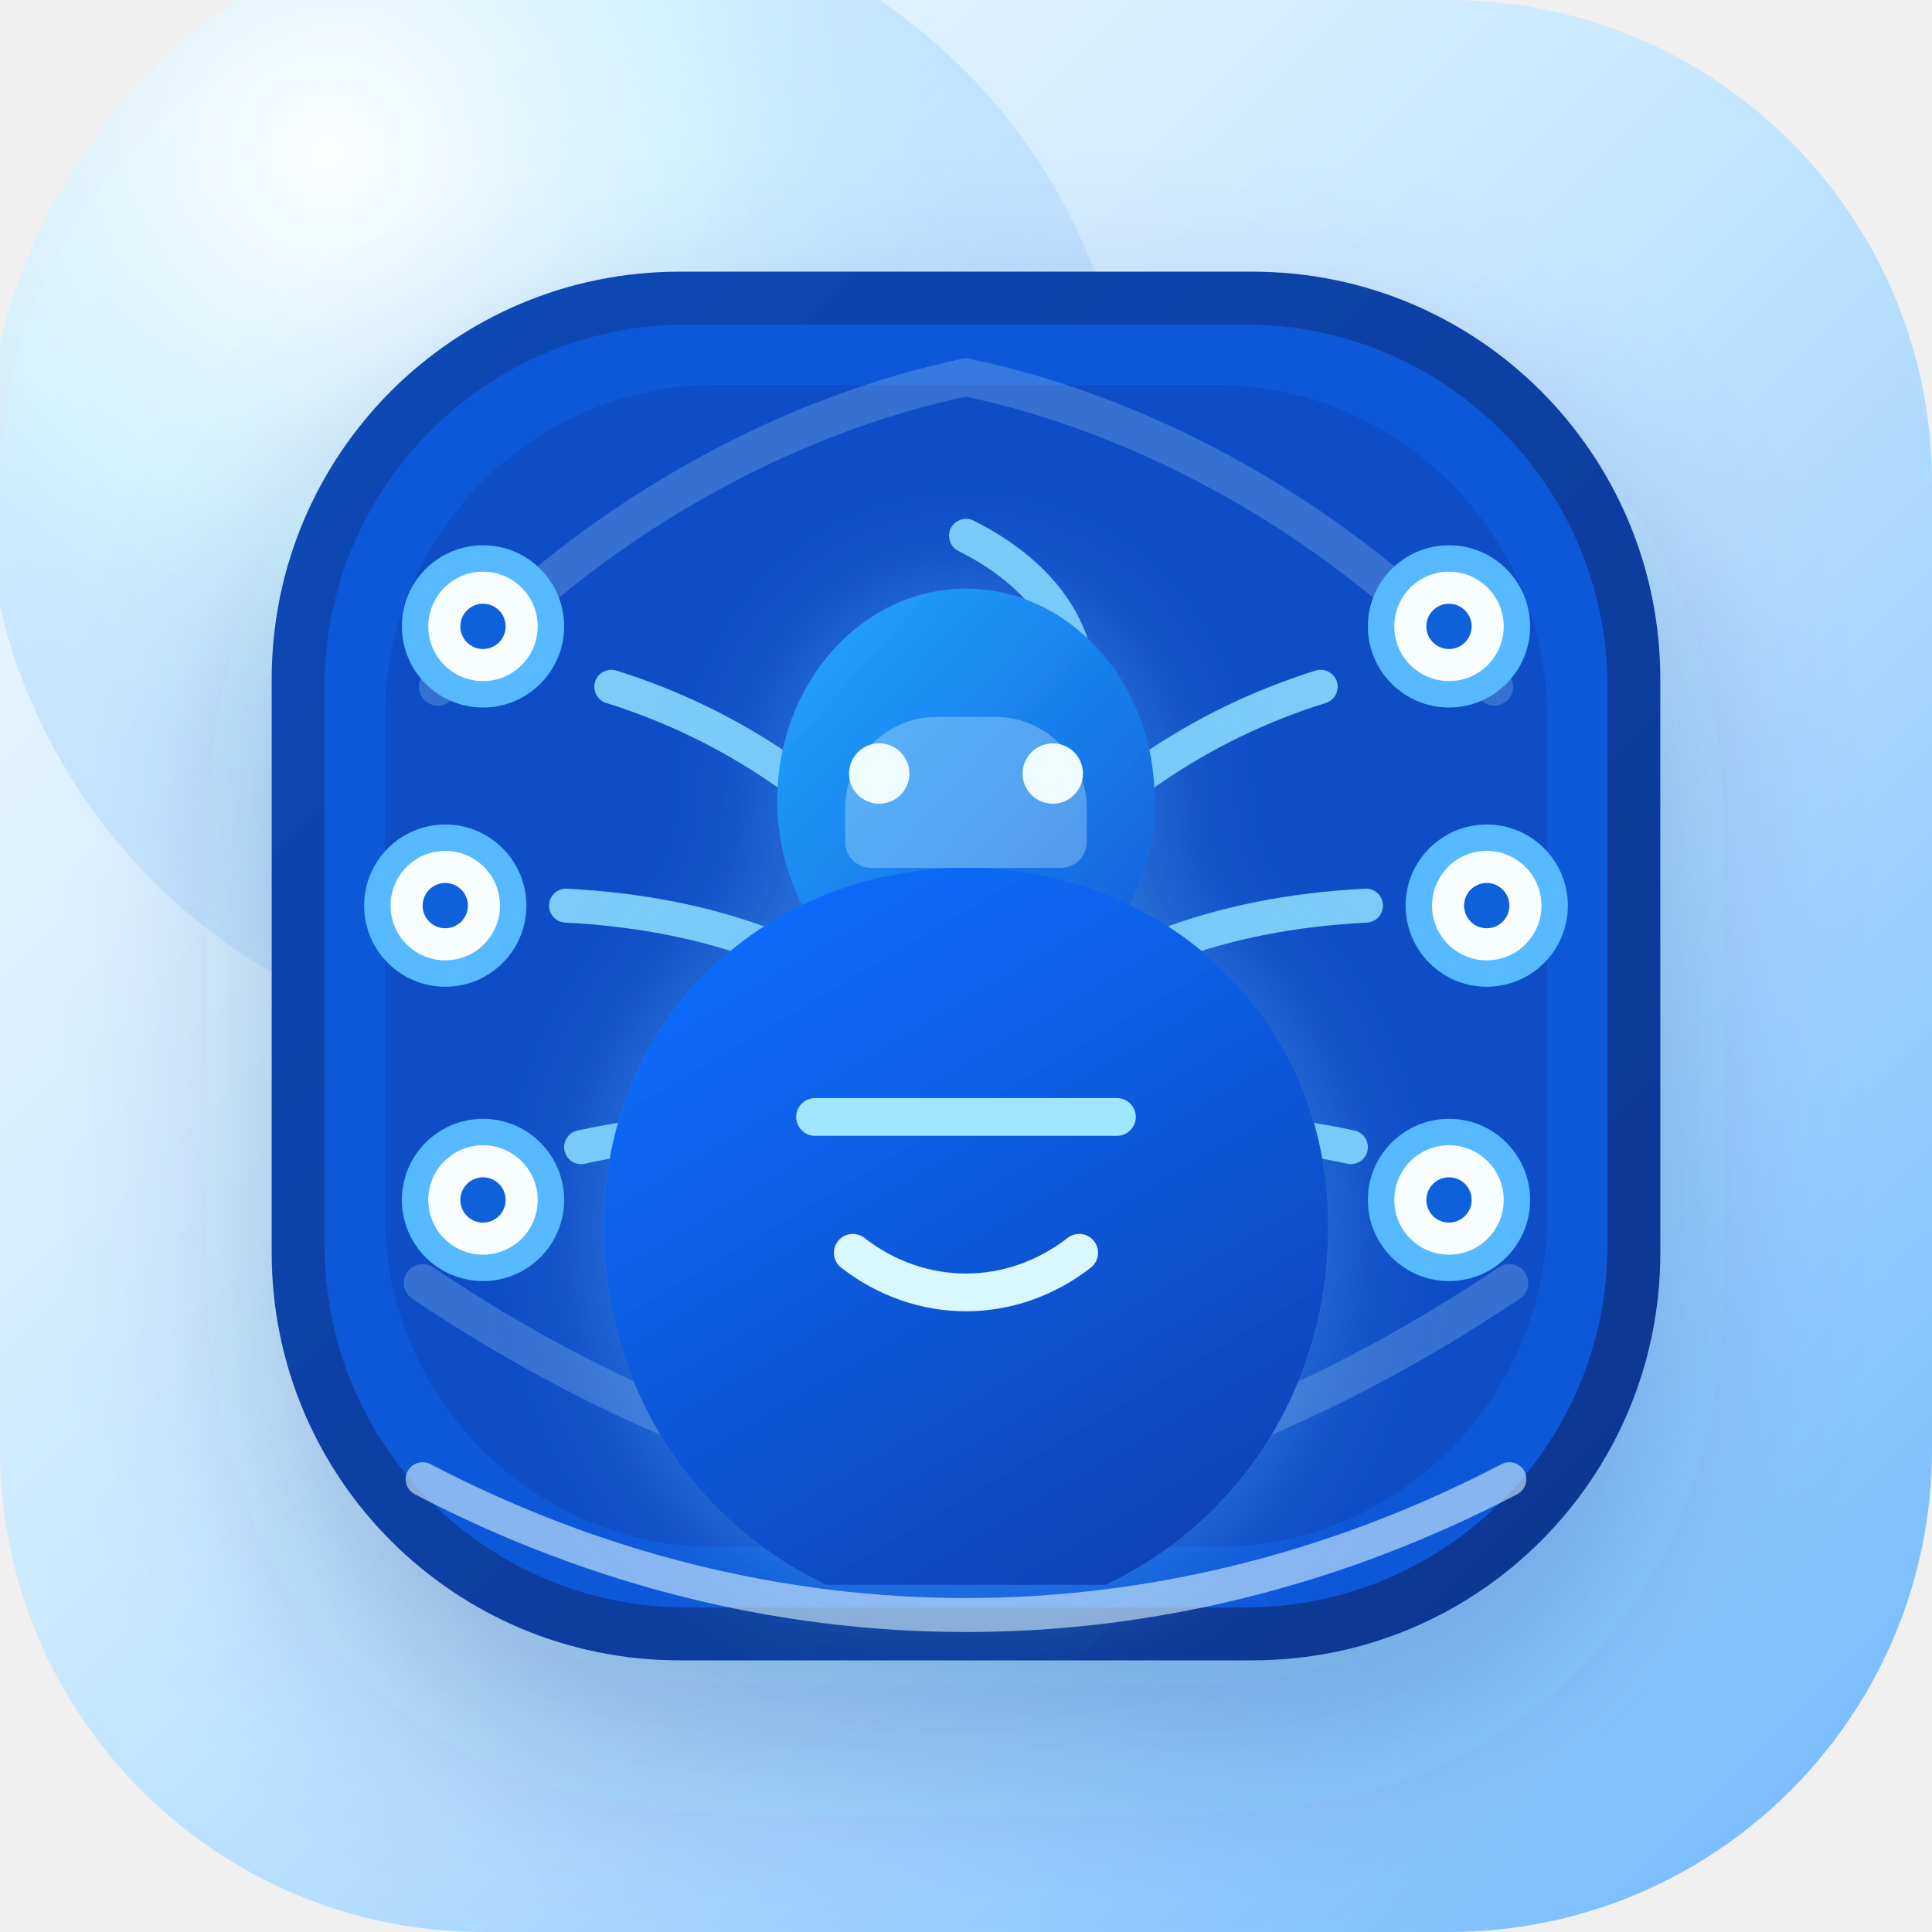
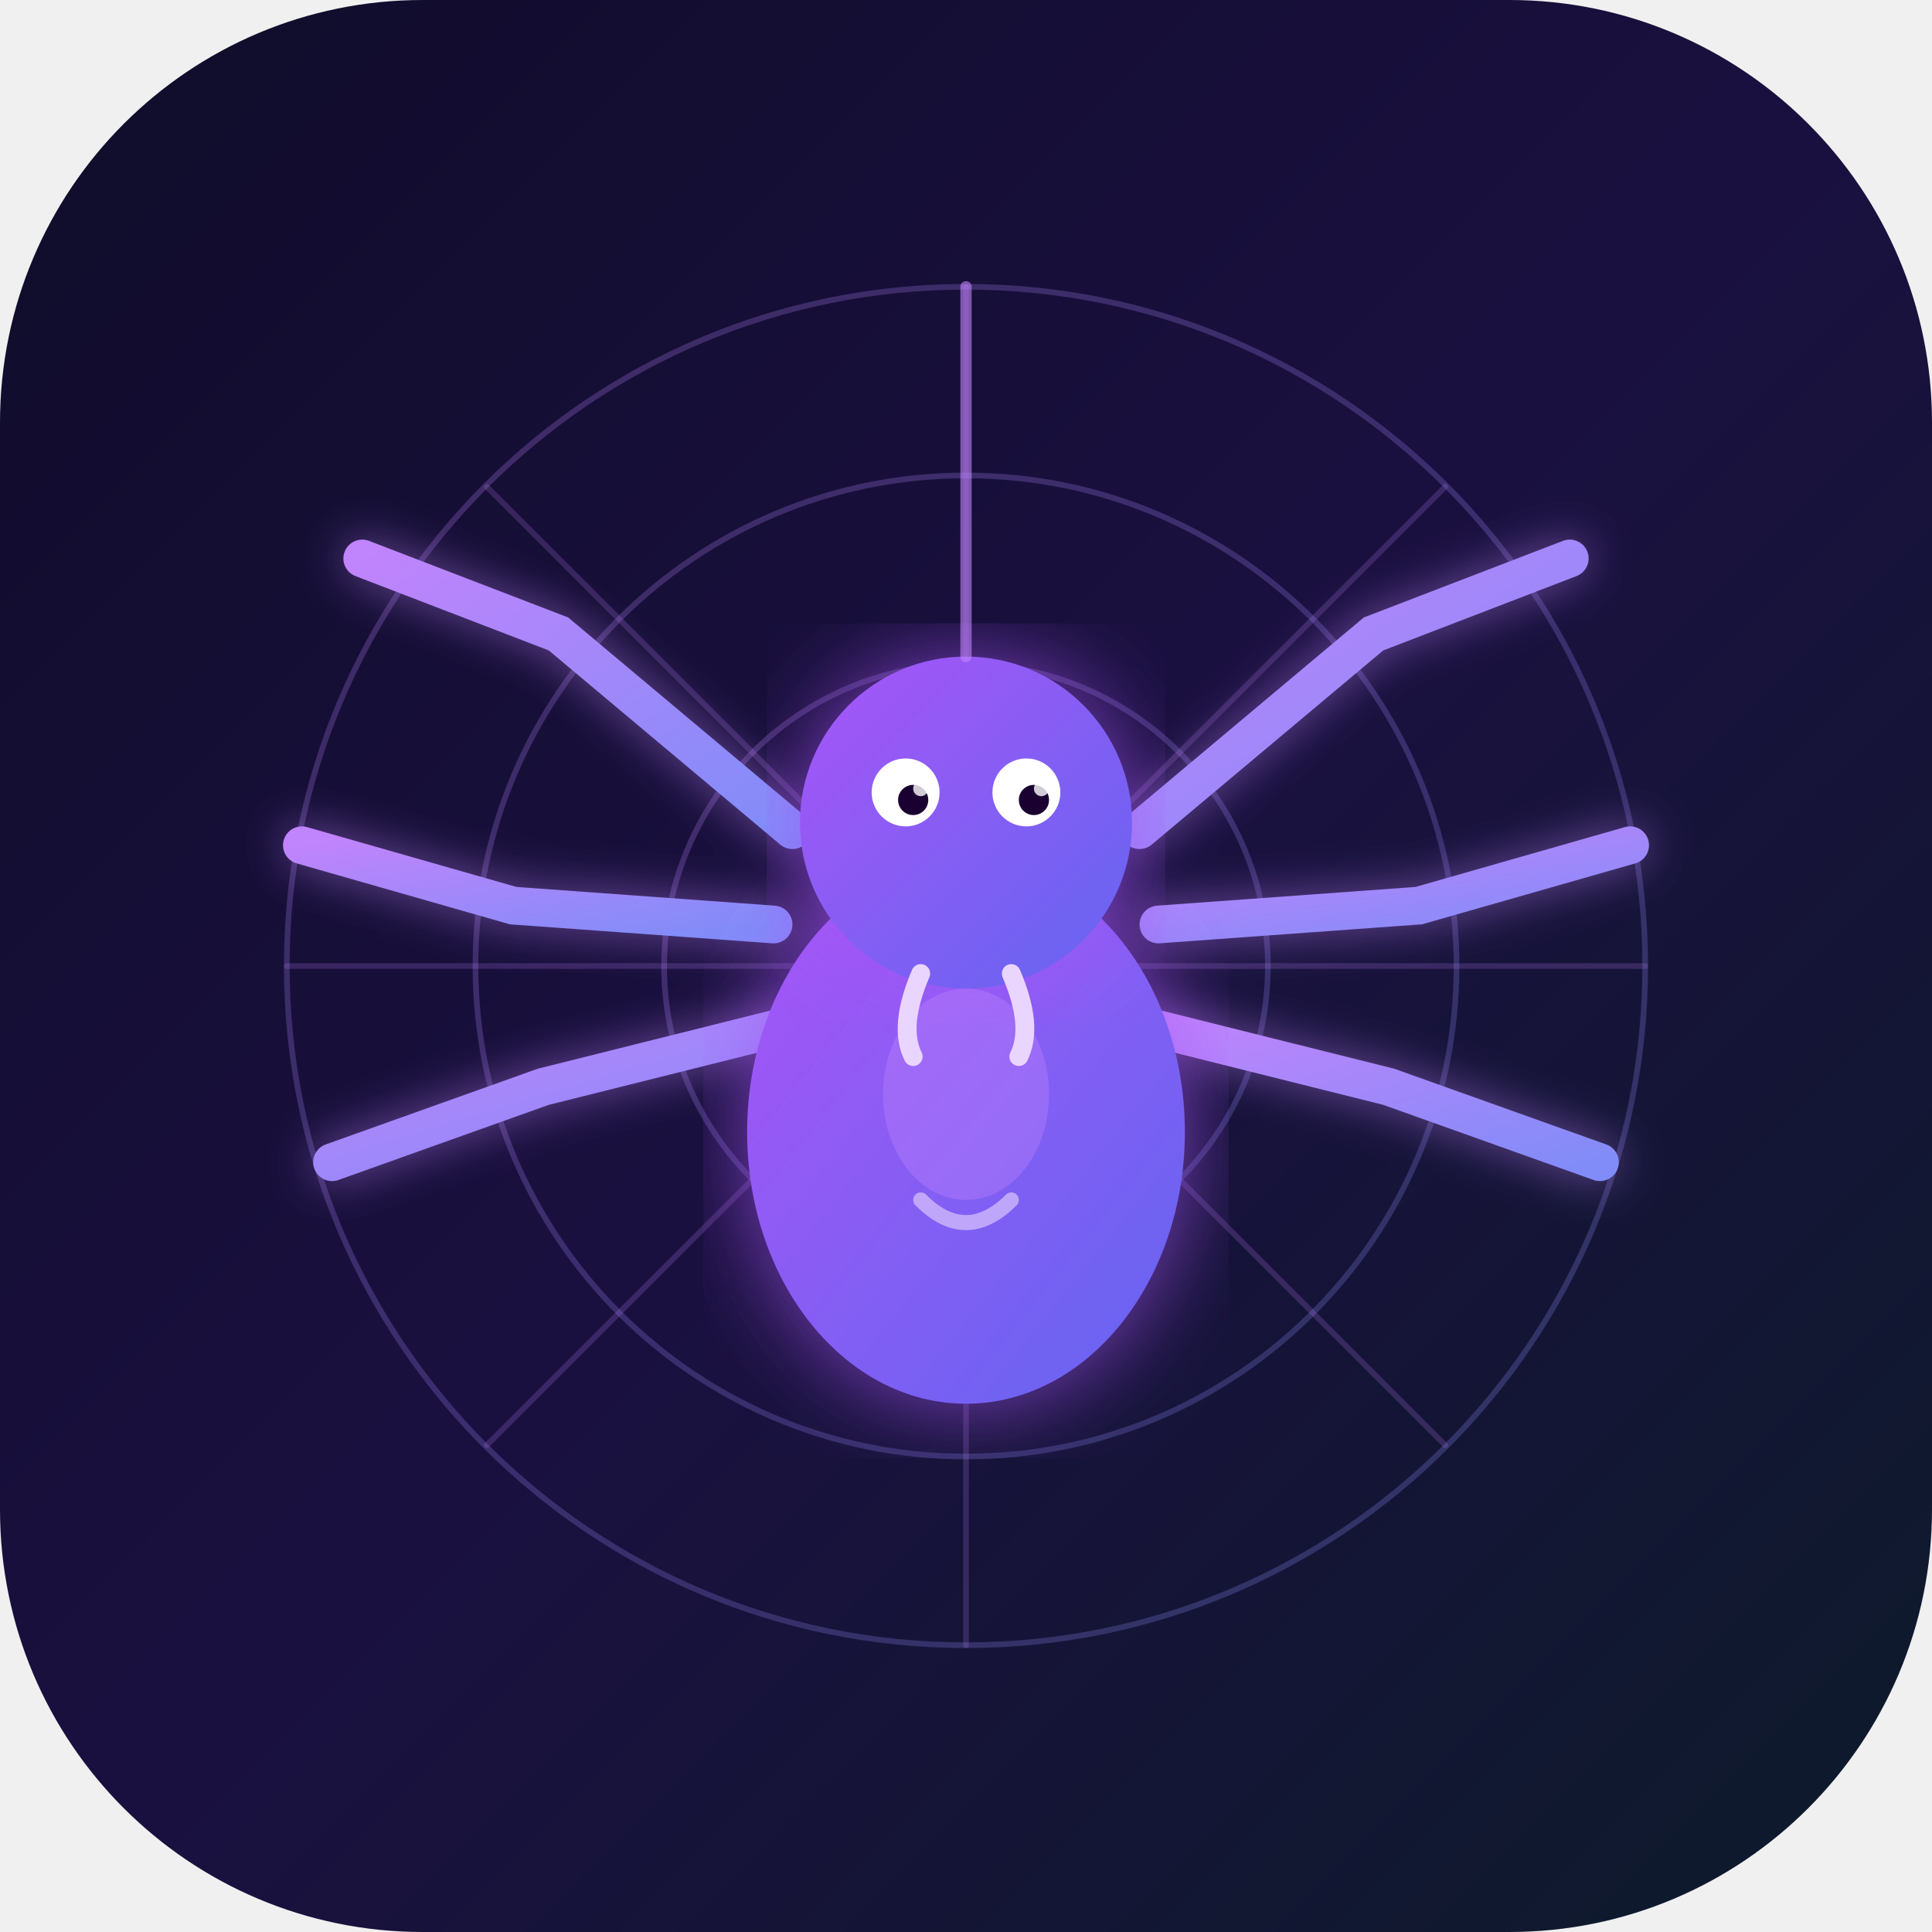
- <svg xmlns="http://www.w3.org/2000/svg" viewBox="0 0 512 512" role="img" aria-labelledby="title desc">
+ <svg xmlns="http://www.w3.org/2000/svg" viewBox="0 0 512 512" role="img" aria-label="SuperSpider Icon">
  <defs>
    <linearGradient id="bg" x1="0%" y1="0%" x2="100%" y2="100%">
-       <stop offset="0%" stop-color="#f4fbff" />
-       <stop offset="45%" stop-color="#c9e8ff" />
-       <stop offset="100%" stop-color="#6fb7ff" />
+       <stop offset="0%" stop-color="#0f0c29" />
+       <stop offset="50%" stop-color="#1a1040" />
+       <stop offset="100%" stop-color="#0d1b2a" />
    </linearGradient>
-     <radialGradient id="glow" cx="30%" cy="22%" r="85%">
-       <stop offset="0%" stop-color="#ffffff" stop-opacity="0.95" />
-       <stop offset="38%" stop-color="#c9f0ff" stop-opacity="0.62" />
-       <stop offset="100%" stop-color="#5aa0f6" stop-opacity="0" />
-     </radialGradient>
-     <linearGradient id="frame" x1="0%" y1="0%" x2="100%" y2="100%">
-       <stop offset="0%" stop-color="#0e4ab8" />
-       <stop offset="100%" stop-color="#08358e" />
+     <linearGradient id="body" x1="0%" y1="0%" x2="100%" y2="100%">
+       <stop offset="0%" stop-color="#a855f7" />
+       <stop offset="100%" stop-color="#6366f1" />
    </linearGradient>
-     <linearGradient id="core" x1="0%" y1="0%" x2="100%" y2="100%">
-       <stop offset="0%" stop-color="#24a7ff" />
-       <stop offset="100%" stop-color="#0e5bdb" />
+     <linearGradient id="web" x1="0%" y1="0%" x2="100%" y2="100%">
+       <stop offset="0%" stop-color="#c084fc" />
+       <stop offset="100%" stop-color="#818cf8" />
    </linearGradient>
-     <linearGradient id="shell" x1="20%" y1="0%" x2="80%" y2="100%">
-       <stop offset="0%" stop-color="#126eff" />
-       <stop offset="100%" stop-color="#0a43b6" />
-     </linearGradient>
-     <filter id="panelShadow" x="-20%" y="-20%" width="140%" height="140%">
-       <feDropShadow dx="0" dy="24" stdDeviation="26" flood-color="#0a317f" flood-opacity="0.24" />
+     <filter id="glow">
+       <feDropShadow dx="0" dy="0" stdDeviation="12" flood-color="#a855f7" flood-opacity="0.7" />
    </filter>
-     <filter id="softGlow" x="-30%" y="-30%" width="160%" height="160%">
-       <feDropShadow dx="0" dy="0" stdDeviation="16" flood-color="#68c2ff" flood-opacity="0.4" />
+     <filter id="softglow">
+       <feDropShadow dx="0" dy="0" stdDeviation="6" flood-color="#c084fc" flood-opacity="0.5" />
    </filter>
  </defs>
-   <rect width="512" height="512" rx="128" fill="url(#bg)" />
-   <circle cx="148" cy="126" r="152" fill="url(#glow)" />
-   <g filter="url(#panelShadow)">
-     <rect x="72" y="72" width="368" height="368" rx="108" fill="url(#frame)" />
-     <rect x="86" y="86" width="340" height="340" rx="96" fill="#0d58d9" />
-     <rect x="102" y="102" width="308" height="308" rx="88" fill="#0a4dc6" />
+   <rect width="512" height="512" rx="112" fill="url(#bg)" />
+   <g fill="none" stroke="url(#web)" stroke-linecap="round" opacity="0.25">
+     <circle cx="256" cy="256" r="180" stroke-width="1.5" />
+     <circle cx="256" cy="256" r="130" stroke-width="1.5" />
+     <circle cx="256" cy="256" r="80" stroke-width="1.5" />
  </g>
-   <g opacity="0.22" stroke="#c8ecff" stroke-width="10" stroke-linecap="round" fill="none">
-     <path d="M116 182c40-44 92-72 140-82" />
-     <path d="M396 182c-40-44-92-72-140-82" />
-     <path d="M112 340c49 33 101 53 144 58" />
-     <path d="M400 340c-49 33-101 53-144 58" />
+   <g stroke="#c084fc" stroke-width="1.5" stroke-linecap="round" opacity="0.2">
+     <line x1="256" y1="76" x2="256" y2="436" />
+     <line x1="76" y1="256" x2="436" y2="256" />
+     <line x1="129" y1="129" x2="383" y2="383" />
+     <line x1="383" y1="129" x2="129" y2="383" />
  </g>
-   <g stroke="#87d9ff" stroke-width="9" stroke-linecap="round" fill="none" opacity="0.9">
-     <path d="M162 182c32 10 60 29 83 57" />
-     <path d="M150 240c39 2 71 14 94 36" />
-     <path d="M154 304c37-8 67-5 91 16" />
-     <path d="M350 182c-32 10-60 29-83 57" />
-     <path d="M362 240c-39 2-71 14-94 36" />
-     <path d="M358 304c-37-8-67-5-91 16" />
-     <path d="M256 142c18 9 30 23 30 41c0 10-4 18-10 28" />
+   <g stroke="url(#web)" stroke-width="10" stroke-linecap="round" fill="none" filter="url(#softglow)">
+     <path d="M210 220 L148 168 L96 148" />
+     <path d="M205 245 L136 240 L80 224" />
+     <path d="M208 272 L144 288 L88 308" />
+     <path d="M302 220 L364 168 L416 148" />
+     <path d="M307 245 L376 240 L432 224" />
+     <path d="M304 272 L368 288 L424 308" />
  </g>
-   <g filter="url(#softGlow)">
-     <ellipse cx="256" cy="212" rx="50" ry="56" fill="url(#core)" />
-     <path d="M256 230c52 0 96 39 96 95c0 42-23 78-59 95h-74c-36-17-59-53-59-95c0-56 44-95 96-95z" fill="url(#shell)" />
-     <path d="M224 214c0-13 11-24 24-24h16c13 0 24 11 24 24v9c0 4-3 7-7 7h-50c-4 0-7-3-7-7z" fill="#d8f6ff" opacity="0.32" />
-     <circle cx="233" cy="205" r="8" fill="#eefbff" />
-     <circle cx="279" cy="205" r="8" fill="#eefbff" />
-     <path d="M216 296h80" stroke="#9fe7ff" stroke-width="10" stroke-linecap="round" />
-     <path d="M226 332c18 14 42 14 60 0" stroke="#d9f7ff" stroke-width="10" stroke-linecap="round" fill="none" />
-   </g>
-   <g>
-     <g fill="#f8fdff" stroke="#57b9ff" stroke-width="7">
-       <circle cx="128" cy="166" r="18" />
-       <circle cx="118" cy="240" r="18" />
-       <circle cx="128" cy="318" r="18" />
-       <circle cx="384" cy="166" r="18" />
-       <circle cx="394" cy="240" r="18" />
-       <circle cx="384" cy="318" r="18" />
-     </g>
-     <g fill="#0e60db">
-       <circle cx="128" cy="166" r="6" />
-       <circle cx="118" cy="240" r="6" />
-       <circle cx="128" cy="318" r="6" />
-       <circle cx="384" cy="166" r="6" />
-       <circle cx="394" cy="240" r="6" />
-       <circle cx="384" cy="318" r="6" />
-     </g>
-   </g>
-   <path d="M112 392c46 24 95 36 144 36c49 0 98-12 144-36" fill="none" stroke="#d8f4ff" stroke-width="9" stroke-linecap="round" opacity="0.6" />
+   <ellipse cx="256" cy="300" rx="58" ry="72" fill="url(#body)" filter="url(#glow)" />
+   <circle cx="256" cy="218" r="44" fill="url(#body)" filter="url(#glow)" />
+   <circle cx="240" cy="210" r="9" fill="#ffffff" />
+   <circle cx="272" cy="210" r="9" fill="#ffffff" />
+   <circle cx="242" cy="212" r="4" fill="#1a0030" />
+   <circle cx="274" cy="212" r="4" fill="#1a0030" />
+   <circle cx="244" cy="209" r="2" fill="#ffffff" opacity="0.8" />
+   <circle cx="276" cy="209" r="2" fill="#ffffff" opacity="0.8" />
+   <ellipse cx="256" cy="290" rx="22" ry="28" fill="#c084fc" opacity="0.35" />
+   <path d="M244 318 Q256 330 268 318" fill="none" stroke="#e9d5ff" stroke-width="4" stroke-linecap="round" opacity="0.6" />
+   <path d="M244 258 Q238 272 242 280" fill="none" stroke="#e9d5ff" stroke-width="5" stroke-linecap="round" />
+   <path d="M268 258 Q274 272 270 280" fill="none" stroke="#e9d5ff" stroke-width="5" stroke-linecap="round" />
+   <line x1="256" y1="76" x2="256" y2="174" stroke="#c084fc" stroke-width="3" stroke-linecap="round" opacity="0.6" />
</svg>
